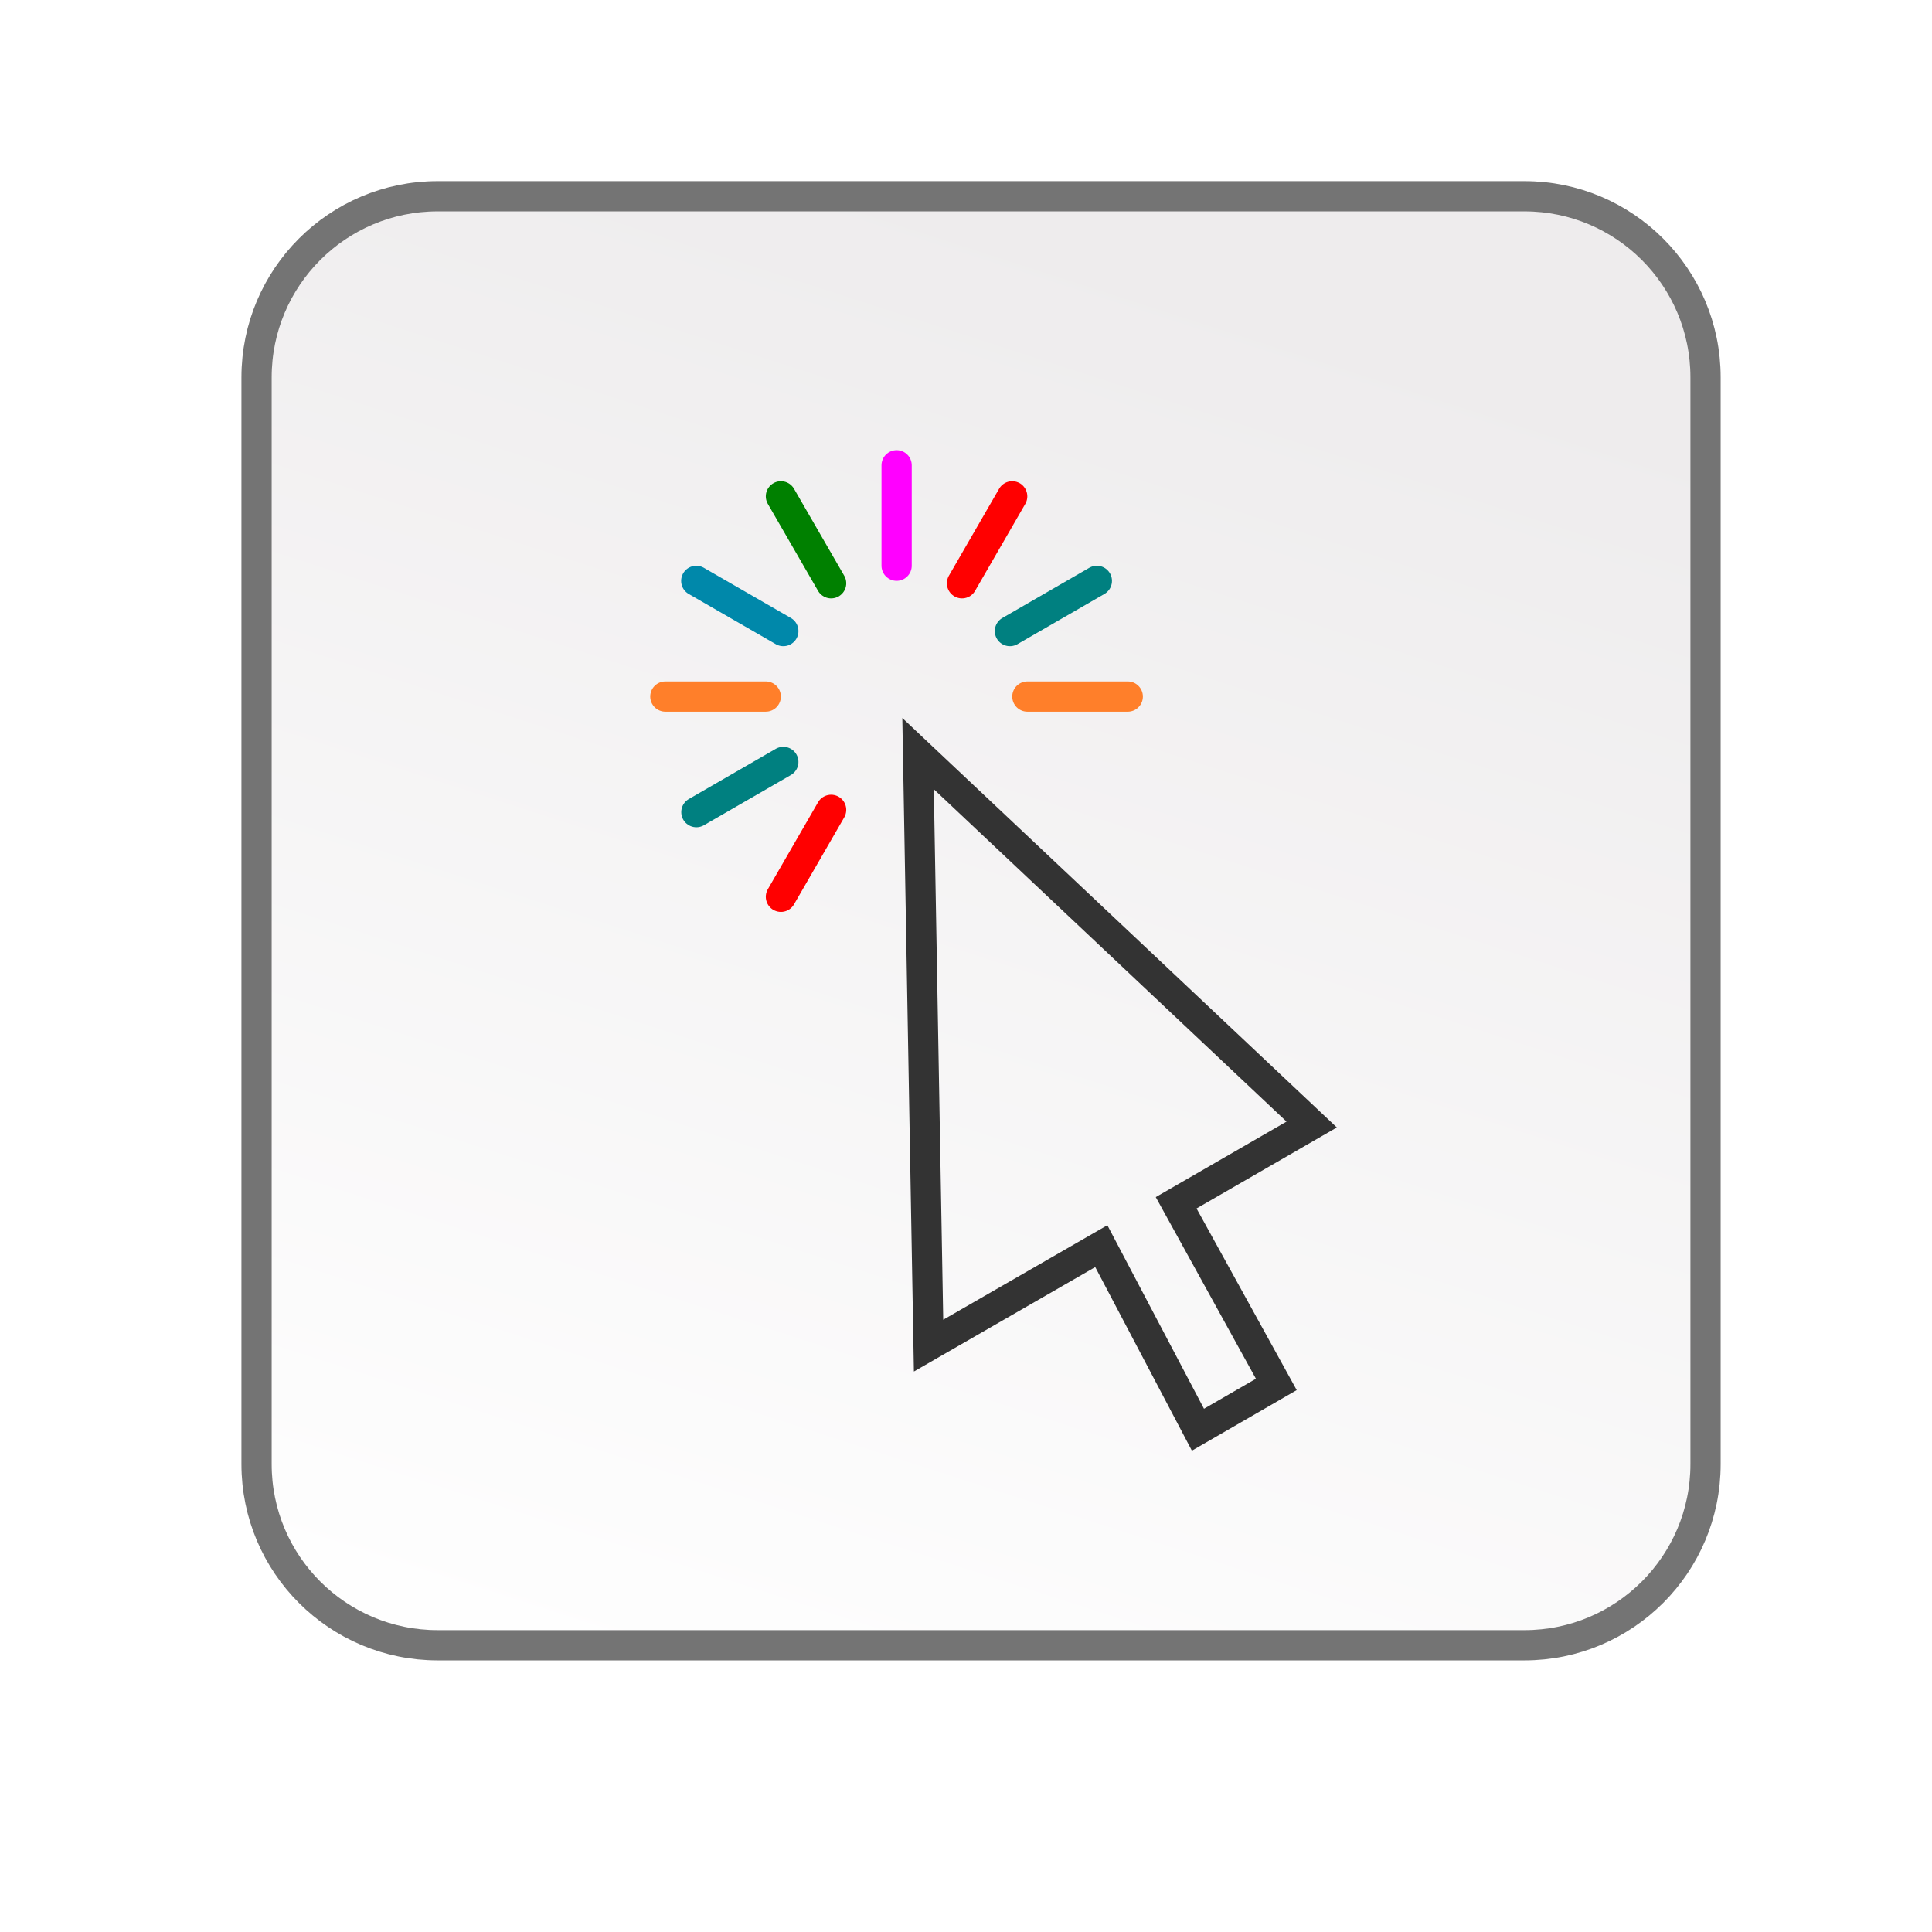
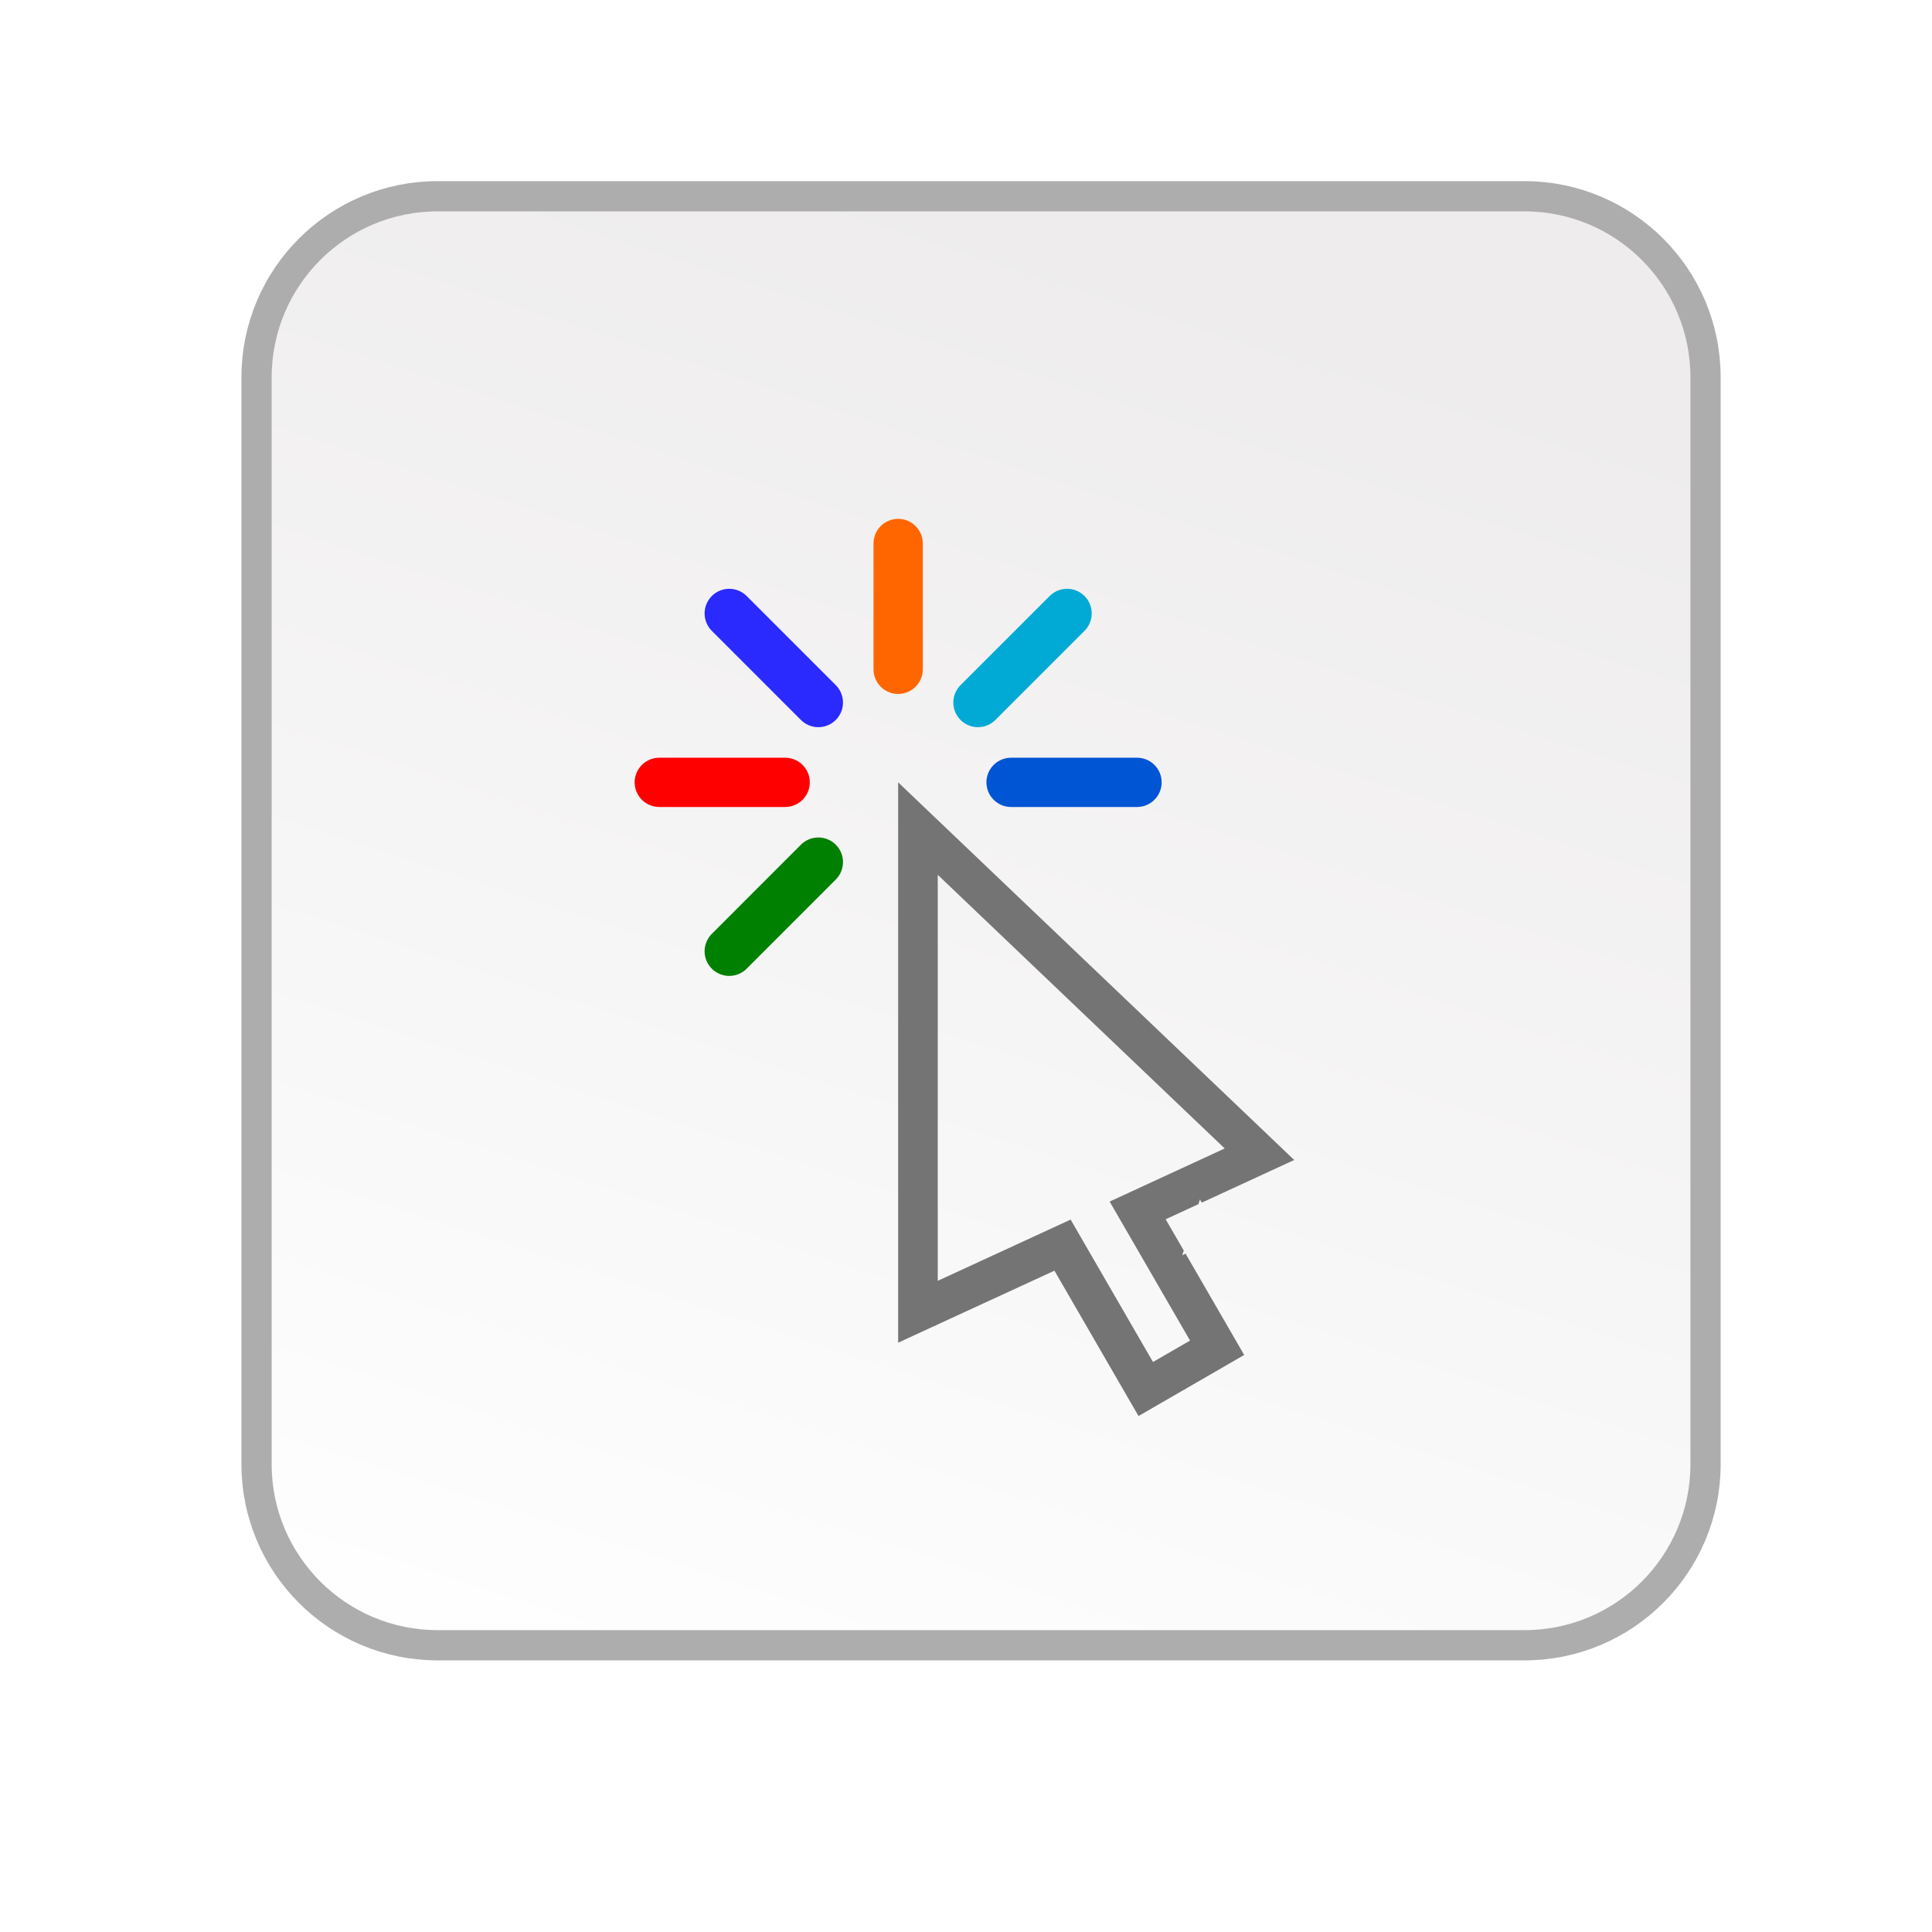
<svg xmlns="http://www.w3.org/2000/svg" xmlns:xlink="http://www.w3.org/1999/xlink" width="128" height="128" viewBox="0 0 33.867 33.867" version="1.1" id="svg2634">
  <defs id="defs2628">
    <linearGradient id="linearGradient15413">
      <stop id="stop15409" offset="0" style="stop-color:#ffffff;stop-opacity:1" />
      <stop id="stop15411" offset="1" style="stop-color:#ecf6ff;stop-opacity:1" />
    </linearGradient>
    <linearGradient gradientTransform="matrix(0.2645833,0,0,0.2645833,83.1508,137.5565)" xlink:href="#linearGradient6044" id="linearGradient6056" x1="82" y1="30" x2="-68.742" y2="262.239" gradientUnits="userSpaceOnUse" />
    <linearGradient id="linearGradient6044">
      <stop style="stop-color:#ffffff;stop-opacity:1" offset="0" id="stop6040" />
      <stop style="stop-color:#c9e4ff;stop-opacity:1" offset="1" id="stop6042" />
    </linearGradient>
    <linearGradient xlink:href="#linearGradient6044" id="linearGradient918" gradientUnits="userSpaceOnUse" gradientTransform="matrix(0.2750733,0,0,0.2750733,109.6321,133.8365)" x1="82" y1="30" x2="-68.742" y2="262.239" />
    <linearGradient xlink:href="#linearGradient15413" id="linearGradient15407" x1="95.028" y1="84.356" x2="71.876" y2="113.655" gradientUnits="userSpaceOnUse" />
-     <linearGradient xlink:href="#linearGradient1808-2" id="linearGradient4237" gradientUnits="userSpaceOnUse" x1="123.291" y1="141.457" x2="140.7" y2="141.457" />
-     <linearGradient id="linearGradient1808-2">
-       <stop id="stop1804-5" offset="0" style="stop-color:#ffffff;stop-opacity:1" />
-       <stop id="stop1806-4" offset="1" style="stop-color:#ccccff;stop-opacity:0.51" />
-     </linearGradient>
    <linearGradient id="linearGradient9376">
      <stop id="stop9372" offset="0" style="stop-color:#fefefe;stop-opacity:0.98" />
      <stop id="stop9374" offset="1" style="stop-color:#eeeced;stop-opacity:0.98" />
    </linearGradient>
    <linearGradient gradientTransform="matrix(0.1322917,0,0,0.1322917,73.84,-35.47306)" xlink:href="#linearGradient9376" id="linearGradient2526" x1="11.623" y1="81.586" x2="41.79" y2="-11.598" gradientUnits="userSpaceOnUse" />
+     <linearGradient id="linearGradient6423">
+       <stop id="stop6419" offset="0" style="stop-color:#007e00;stop-opacity:0.247" />
+       <stop id="stop6421" offset="1" style="stop-color:#ff7f00;stop-opacity:0;" />
+     </linearGradient>
+     <linearGradient y2="-116.55" x2="58.361" y1="-32.55" x1="230.547" gradientUnits="userSpaceOnUse" id="linearGradient6669" xlink:href="#linearGradient6423" gradientTransform="matrix(0.2645833,0,0,0.2645833,74.69611,2.710477)" />
+     <linearGradient y2="-116.55" x2="58.361" y1="-32.55" x1="230.547" gradientTransform="matrix(0.2645833,0,0,0.2645833,75.13184,2.347538)" gradientUnits="userSpaceOnUse" id="linearGradient4264" xlink:href="#linearGradient6423" />
+     <linearGradient y2="-116.55" x2="58.361" y1="-32.55" x1="230.547" gradientTransform="matrix(0.2645833,0,0,0.2645833,80.2297,-49.96084)" gradientUnits="userSpaceOnUse" id="linearGradient4279" xlink:href="#linearGradient6044" />
+     <linearGradient gradientUnits="userSpaceOnUse" y2="8.633" x2="-89.445" y1="37.18" x1="-219.516" id="linearGradient1042" xlink:href="#linearGradient1040" gradientTransform="matrix(0,-0.7235958,-0.7235958,0,135.6203,17.42686)" />
+     <linearGradient id="linearGradient1040">
+       <stop id="stop1036" offset="0" style="stop-color:#ffdd9c;stop-opacity:1" />
+       <stop id="stop1038" offset="1" style="stop-color:#ffff9c;stop-opacity:1" />
+     </linearGradient>
+     <linearGradient gradientTransform="matrix(0.6641745,0,0,0.6641745,16.70847,2.20906)" gradientUnits="userSpaceOnUse" y2="-53.727" x2="89.258" y1="-46.876" x1="86.244" id="linearGradient972" xlink:href="#linearGradient1040" />
+     <radialGradient gradientTransform="matrix(0.5715326,0,0,0.5715326,25.78242,-2.628257)" gradientUnits="userSpaceOnUse" r="6.346" fy="-48.847" fx="91.077" cy="-48.847" cx="91.077" id="radialGradient36302-7" xlink:href="#linearGradient15413" />
+     <linearGradient id="linearGradient8385-3">
+       <stop offset="0" style="stop-color:#000000;stop-opacity:1" id="stop8387-0" />
+       <stop offset="1" style="stop-color:#ffffff;stop-opacity:1" id="stop8389-4" />
+     </linearGradient>
+     <linearGradient gradientTransform="matrix(0.99884,0,0,0.998699,689.0077,-388.8438)" gradientUnits="userSpaceOnUse" xlink:href="#linearGradient8385-3" id="linearGradient3002-4-0" y2="413.045" x2="-666.116" y1="525.908" x1="-553.27" />
+     <linearGradient id="linearGradient1462">
+       <stop offset="0" style="stop-color:#000000;stop-opacity:1" id="stop1458" />
+       <stop offset="1" style="stop-color:#000000;stop-opacity:1" id="stop1460" />
+     </linearGradient>
+     <radialGradient xlink:href="#linearGradient15413" id="radialGradient36302-7-6" cx="91.077" cy="-48.847" fx="91.077" fy="-48.847" r="6.346" gradientUnits="userSpaceOnUse" gradientTransform="matrix(0.5715326,0,0,0.5715326,25.78242,-2.628257)" />
+     <linearGradient x1="-553.27" y1="525.908" x2="-666.116" y2="413.045" id="linearGradient3002-4-0-0" xlink:href="#linearGradient1462" gradientUnits="userSpaceOnUse" gradientTransform="matrix(0.99884,0,0,0.998699,689.0077,-388.8438)" />
+     <radialGradient xlink:href="#linearGradient15413" id="radialGradient36302-7-7" cx="91.077" cy="-48.847" fx="91.077" fy="-48.847" r="6.346" gradientUnits="userSpaceOnUse" gradientTransform="matrix(0.5715326,0,0,0.5715326,25.78242,-2.628257)" />
+     <radialGradient gradientTransform="matrix(0.5539086,0,0,0.5539086,27.38757,-3.489144)" xlink:href="#linearGradient15413" id="radialGradient36302" cx="91.077" cy="-48.847" fx="91.077" fy="-48.847" r="6.346" gradientUnits="userSpaceOnUse" />
+     <radialGradient xlink:href="#linearGradient15413" id="radialGradient36302-7-3" cx="91.077" cy="-48.847" fx="91.077" fy="-48.847" r="6.346" gradientUnits="userSpaceOnUse" gradientTransform="matrix(0.5715326,0,0,0.5715326,25.78242,-2.628257)" />
+     <radialGradient xlink:href="#linearGradient15413" id="radialGradient1055-4" gradientUnits="userSpaceOnUse" gradientTransform="matrix(0.5715326,0,0,0.5715326,30.11848,-1.746015)" cx="91.077" cy="-48.847" fx="91.077" fy="-48.847" r="6.346" />
+     <radialGradient xlink:href="#linearGradient15413" id="radialGradient36302-7-4" cx="91.077" cy="-48.847" fx="91.077" fy="-48.847" r="6.346" gradientUnits="userSpaceOnUse" gradientTransform="matrix(0.5715326,0,0,0.5715326,25.78242,-2.628257)" />
+     <radialGradient gradientTransform="matrix(0.5715326,0,0,0.5715326,25.78242,-2.628257)" gradientUnits="userSpaceOnUse" r="6.346" fy="-48.847" fx="91.077" cy="-48.847" cx="91.077" id="radialGradient36302-7-6-6" xlink:href="#linearGradient15413" />
+     <radialGradient gradientTransform="matrix(0.5715326,0,0,0.5715326,25.78242,-2.628257)" gradientUnits="userSpaceOnUse" r="6.346" fy="-48.847" fx="91.077" cy="-48.847" cx="91.077" id="radialGradient36302-7-7-6" xlink:href="#linearGradient15413" />
+     <radialGradient gradientUnits="userSpaceOnUse" r="6.346" fy="-48.847" fx="91.077" cy="-48.847" cx="91.077" id="radialGradient36302-2" xlink:href="#linearGradient15413" gradientTransform="matrix(0.5539086,0,0,0.5539086,27.38757,-3.489144)" />
+     <radialGradient xlink:href="#linearGradient15413" id="radialGradient36302-7-9" cx="91.077" cy="-48.847" fx="91.077" fy="-48.847" r="6.346" gradientUnits="userSpaceOnUse" gradientTransform="matrix(0.5715326,0,0,0.5715326,25.78242,-2.628257)" />
+     <radialGradient xlink:href="#linearGradient15413" id="radialGradient36302-7-30" cx="91.077" cy="-48.847" fx="91.077" fy="-48.847" r="6.346" gradientUnits="userSpaceOnUse" gradientTransform="matrix(0.5715326,0,0,0.5715326,25.78242,-2.628257)" />
+     <radialGradient gradientTransform="matrix(0.5715326,0,0,0.5715326,25.78242,-2.628257)" gradientUnits="userSpaceOnUse" r="6.346" fy="-48.847" fx="91.077" cy="-48.847" cx="91.077" id="radialGradient36302-7-6-2" xlink:href="#linearGradient15413" />
+     <radialGradient gradientTransform="matrix(0.5715326,0,0,0.5715326,25.78242,-2.628257)" gradientUnits="userSpaceOnUse" r="6.346" fy="-48.847" fx="91.077" cy="-48.847" cx="91.077" id="radialGradient36302-7-7-67" xlink:href="#linearGradient15413" />
+     <radialGradient gradientUnits="userSpaceOnUse" r="6.346" fy="-48.847" fx="91.077" cy="-48.847" cx="91.077" id="radialGradient36302-6" xlink:href="#linearGradient15413" gradientTransform="matrix(0.5539086,0,0,0.5539086,27.38757,-3.489144)" />
+     <radialGradient xlink:href="#linearGradient15413" id="radialGradient36302-7-0" cx="91.077" cy="-48.847" fx="91.077" fy="-48.847" r="6.346" gradientUnits="userSpaceOnUse" gradientTransform="matrix(0.5715326,0,0,0.5715326,25.78242,-2.628257)" />
+     <radialGradient gradientTransform="matrix(0.5715326,0,0,0.5715326,25.78242,-2.628257)" gradientUnits="userSpaceOnUse" r="6.346" fy="-48.847" fx="91.077" cy="-48.847" cx="91.077" id="radialGradient36302-7-6-28" xlink:href="#linearGradient15413" />
+     <radialGradient gradientTransform="matrix(0.5715326,0,0,0.5715326,25.78242,-2.628257)" gradientUnits="userSpaceOnUse" r="6.346" fy="-48.847" fx="91.077" cy="-48.847" cx="91.077" id="radialGradient36302-7-7-8" xlink:href="#linearGradient15413" />
+     <radialGradient gradientUnits="userSpaceOnUse" r="6.346" fy="-48.847" fx="91.077" cy="-48.847" cx="91.077" id="radialGradient36302-28" xlink:href="#linearGradient15413" gradientTransform="matrix(0.5539086,0,0,0.5539086,27.38757,-3.489144)" />
+     <radialGradient gradientTransform="matrix(0.5715326,0,0,0.5715326,25.78242,-2.628257)" gradientUnits="userSpaceOnUse" r="6.346" fy="-48.847" fx="91.077" cy="-48.847" cx="91.077" id="radialGradient36302-7-3-0" xlink:href="#linearGradient15413" />
+     <radialGradient r="6.346" fy="-48.847" fx="91.077" cy="-48.847" cx="91.077" gradientTransform="matrix(0.5715326,0,0,0.5715326,30.11848,-1.746015)" gradientUnits="userSpaceOnUse" id="radialGradient1055-4-9" xlink:href="#linearGradient15413" />
+     <radialGradient gradientTransform="matrix(0.5715326,0,0,0.5715326,25.78242,-2.628257)" gradientUnits="userSpaceOnUse" r="6.346" fy="-48.847" fx="91.077" cy="-48.847" cx="91.077" id="radialGradient36302-7-4-7" xlink:href="#linearGradient15413" />
+     <radialGradient xlink:href="#linearGradient15413" id="radialGradient36302-7-6-6-9" cx="91.077" cy="-48.847" fx="91.077" fy="-48.847" r="6.346" gradientUnits="userSpaceOnUse" gradientTransform="matrix(0.5715326,0,0,0.5715326,25.78242,-2.628257)" />
+     <radialGradient xlink:href="#linearGradient15413" id="radialGradient36302-7-7-6-0" cx="91.077" cy="-48.847" fx="91.077" fy="-48.847" r="6.346" gradientUnits="userSpaceOnUse" gradientTransform="matrix(0.5715326,0,0,0.5715326,25.78242,-2.628257)" />
+     <radialGradient gradientTransform="matrix(0.5539086,0,0,0.5539086,27.38757,-3.489144)" xlink:href="#linearGradient15413" id="radialGradient36302-2-2" cx="91.077" cy="-48.847" fx="91.077" fy="-48.847" r="6.346" gradientUnits="userSpaceOnUse" />
+     <radialGradient gradientUnits="userSpaceOnUse" gradientTransform="matrix(1,0,0,0.9998904,0,0.00262704)" r="21.135" fy="23.962" fx="23.751" cy="23.962" cx="23.751" id="radialGradient2646" xlink:href="#linearGradient15413" />
+     <radialGradient xlink:href="#linearGradient15413" id="radialGradient36302-7-99" cx="91.077" cy="-48.847" fx="91.077" fy="-48.847" r="6.346" gradientUnits="userSpaceOnUse" gradientTransform="matrix(0.5715326,0,0,0.5715326,25.78242,-2.628257)" />
+     <radialGradient gradientTransform="matrix(0.5715326,0,0,0.5715326,25.78242,-2.628257)" gradientUnits="userSpaceOnUse" r="6.346" fy="-48.847" fx="91.077" cy="-48.847" cx="91.077" id="radialGradient36302-7-6-3" xlink:href="#linearGradient15413" />
+     <radialGradient gradientTransform="matrix(0.5715326,0,0,0.5715326,25.78242,-2.628257)" gradientUnits="userSpaceOnUse" r="6.346" fy="-48.847" fx="91.077" cy="-48.847" cx="91.077" id="radialGradient36302-7-7-1" xlink:href="#linearGradient15413" />
+     <radialGradient gradientUnits="userSpaceOnUse" r="6.346" fy="-48.847" fx="91.077" cy="-48.847" cx="91.077" id="radialGradient36302-5" xlink:href="#linearGradient15413" gradientTransform="matrix(0.5539086,0,0,0.5539086,27.38757,-3.489144)" />
+     <radialGradient gradientTransform="matrix(0.5715326,0,0,0.5715326,25.78242,-2.628257)" gradientUnits="userSpaceOnUse" r="6.346" fy="-48.847" fx="91.077" cy="-48.847" cx="91.077" id="radialGradient36302-7-3-6" xlink:href="#linearGradient15413" />
+     <radialGradient r="6.346" fy="-48.847" fx="91.077" cy="-48.847" cx="91.077" gradientTransform="matrix(0.5715326,0,0,0.5715326,30.11848,-1.746015)" gradientUnits="userSpaceOnUse" id="radialGradient1055-4-2" xlink:href="#linearGradient15413" />
+     <radialGradient gradientTransform="matrix(0.5715326,0,0,0.5715326,25.78242,-2.628257)" gradientUnits="userSpaceOnUse" r="6.346" fy="-48.847" fx="91.077" cy="-48.847" cx="91.077" id="radialGradient36302-7-4-9" xlink:href="#linearGradient15413" />
+     <radialGradient xlink:href="#linearGradient15413" id="radialGradient36302-7-6-6-0" cx="91.077" cy="-48.847" fx="91.077" fy="-48.847" r="6.346" gradientUnits="userSpaceOnUse" gradientTransform="matrix(0.5715326,0,0,0.5715326,25.78242,-2.628257)" />
+     <radialGradient xlink:href="#linearGradient15413" id="radialGradient36302-7-7-6-7" cx="91.077" cy="-48.847" fx="91.077" fy="-48.847" r="6.346" gradientUnits="userSpaceOnUse" gradientTransform="matrix(0.5715326,0,0,0.5715326,25.78242,-2.628257)" />
+     <radialGradient gradientTransform="matrix(0.5539086,0,0,0.5539086,27.38757,-3.489144)" xlink:href="#linearGradient15413" id="radialGradient36302-2-6" cx="91.077" cy="-48.847" fx="91.077" fy="-48.847" r="6.346" gradientUnits="userSpaceOnUse" />
+     <radialGradient gradientTransform="matrix(0.5715326,0,0,0.5715326,25.78242,-2.628257)" gradientUnits="userSpaceOnUse" r="6.346" fy="-48.847" fx="91.077" cy="-48.847" cx="91.077" id="radialGradient36302-7-9-3" xlink:href="#linearGradient15413" />
+     <radialGradient gradientTransform="matrix(0.5715326,0,0,0.5715326,25.78242,-2.628257)" gradientUnits="userSpaceOnUse" r="6.346" fy="-48.847" fx="91.077" cy="-48.847" cx="91.077" id="radialGradient36302-7-1" xlink:href="#linearGradient15413" />
+     <linearGradient xlink:href="#linearGradient1373" id="linearGradient1403" gradientUnits="userSpaceOnUse" gradientTransform="matrix(0.02378999,-0.00245374,0.00245374,0.02378999,47.71954,-31.21626)" x1="1142.588" y1="62.713" x2="1280.895" y2="200.874" />
+     <linearGradient id="linearGradient1373">
+       <stop style="stop-color:#343434;stop-opacity:1" offset="0" id="stop1369" />
+       <stop style="stop-color:#4d4d4d;stop-opacity:1" offset="1" id="stop1371" />
+     </linearGradient>
+     <linearGradient xlink:href="#linearGradient4663-8-4" id="linearGradient1405" gradientUnits="userSpaceOnUse" x1="1327.594" y1="230.862" x2="1324.91" y2="89.862" gradientTransform="matrix(2.6597682e-4,0.02391472,0.02391472,-2.6597682e-4,73.58915,-60.38333)" />
+     <linearGradient id="linearGradient4663-8-4">
+       <stop id="stop4665-6-3" style="stop-color:#5596ea;stop-opacity:1" offset="0" />
+       <stop id="stop4667-8-0" style="stop-color:#5596ea;stop-opacity:0" offset="1" />
+     </linearGradient>
+     <radialGradient gradientTransform="matrix(0.5598317,0,0,0.5598317,26.77498,-3.126685)" gradientUnits="userSpaceOnUse" r="6.346" fy="-48.847" fx="91.077" cy="-48.847" cx="91.077" id="radialGradient36302-7-0-9" xlink:href="#linearGradient15413" />
+     <linearGradient gradientTransform="translate(-1.844004,40.782)" y2="36.383" x2="147.781" y1="53.733" x1="147.87" gradientUnits="userSpaceOnUse" id="linearGradient3135" xlink:href="#linearGradient2931" />
+     <linearGradient id="linearGradient2931">
+       <stop id="stop2927" offset="0" style="stop-color:#ffce00;stop-opacity:1" />
+       <stop id="stop2929" offset="1" style="stop-color:#ffff00;stop-opacity:0.927" />
+     </linearGradient>
+     <linearGradient xlink:href="#linearGradient5370" id="linearGradient3281" gradientUnits="userSpaceOnUse" x1="14.46" y1="12.28" x2="34.53" y2="39.68" gradientTransform="matrix(0.8585,-0.3556,0.3557,0.8588,23.28,38.3)" />
+     <linearGradient id="linearGradient5370">
+       <stop style="stop-color:#c2c2d0;stop-opacity:1" offset="0" id="stop5360" />
+       <stop id="stop5362" offset="0.25" style="stop-color:#f1f1ff;stop-opacity:1" />
+       <stop id="stop5364" offset="0.5" style="stop-color:#dddde7;stop-opacity:1" />
+       <stop style="stop-color:#a5a5bb;stop-opacity:1" offset="0.75" id="stop5366" />
+       <stop style="stop-color:#c2c2d0;stop-opacity:1" offset="1" id="stop5368" />
+     </linearGradient>
+     <linearGradient xlink:href="#linearGradient5370" id="linearGradient1975" x1="3.438" y1="25.889" x2="15.498" y2="11.122" gradientUnits="userSpaceOnUse" />
+     <linearGradient xlink:href="#linearGradient5370" id="linearGradient1991" x1="17.921" y1="14.495" x2="29.514" y2="5.669" gradientUnits="userSpaceOnUse" />
  </defs>
  <g id="layer1" transform="translate(-82.55,-136.1333)">
    <g id="g849">
      <g id="g4250" transform="matrix(2,0,0,2,-56.03907,215.1337)">
        <g id="g4626" transform="translate(-0.077831)" style="stroke-width:0.3;stroke-miterlimit:4;stroke-dasharray:none">
-           <rect ry="1.587" y="-37.78" x="71.621" height="12.7" width="12.7" id="rect1533" style="fill:url(#linearGradient2526);fill-opacity:1;stroke:#747474;stroke-width:0.265;stroke-miterlimit:4;stroke-dasharray:none;stroke-opacity:1" rx="1.587" />
-           <path style="fill:none;stroke:#ff00ff;stroke-width:0.265;stroke-linecap:round;stroke-linejoin:miter;stroke-miterlimit:4;stroke-dasharray:none;stroke-opacity:1" d="m 77.231,-34.542 v -0.88" id="path1253" />
-           <path id="path1255" d="m 77.804,-34.388 0.44,-0.762" style="fill:#ff0000;stroke:#ff0000;stroke-width:0.265;stroke-linecap:round;stroke-linejoin:miter;stroke-miterlimit:4;stroke-dasharray:none;stroke-opacity:1" />
-           <path id="path1257" d="m 76.217,-31.64 0.44,-0.762" style="fill:none;stroke:#ff0000;stroke-width:0.265;stroke-linecap:round;stroke-linejoin:miter;stroke-miterlimit:4;stroke-dasharray:none;stroke-opacity:1" />
-           <path id="path1259" d="m 76.657,-34.388 -0.44,-0.762" style="fill:none;stroke:#008000;stroke-width:0.265;stroke-linecap:round;stroke-linejoin:miter;stroke-miterlimit:4;stroke-dasharray:none;stroke-opacity:1" />
-           <path style="fill:#0088aa;fill-opacity:1;stroke:#0088aa;stroke-width:0.265;stroke-linecap:round;stroke-linejoin:miter;stroke-miterlimit:4;stroke-dasharray:none;stroke-opacity:1" d="M 76.238,-33.969 75.475,-34.409" id="path1267" />
-           <path id="path1271" d="M 76.084,-33.395 H 75.204" style="fill:#0088aa;fill-opacity:1;stroke:#ff7f2a;stroke-width:0.265;stroke-linecap:round;stroke-linejoin:miter;stroke-miterlimit:4;stroke-dasharray:none;stroke-opacity:1" />
-           <path id="path1273" d="m 79.257,-33.395 -0.88,-10e-7" style="fill:#0088aa;fill-opacity:1;stroke:#ff7f2a;stroke-width:0.265;stroke-linecap:round;stroke-linejoin:miter;stroke-miterlimit:4;stroke-dasharray:none;stroke-opacity:1" />
-           <path style="fill:none;stroke:#333333;stroke-width:0.265;stroke-linecap:butt;stroke-linejoin:miter;stroke-miterlimit:4;stroke-dasharray:none;stroke-opacity:1" d="m 77.511,-27.706 -0.092,-5.189 3.45,3.251 -1.188,0.686 0.878,1.592 -0.687,0.397 -0.847,-1.609 z" id="path1287" />
-           <path style="fill:#0088aa;fill-opacity:1;stroke:#008080;stroke-width:0.265;stroke-linecap:round;stroke-linejoin:miter;stroke-miterlimit:4;stroke-dasharray:none;stroke-opacity:1" d="m 76.238,-32.822 -0.762,0.44" id="path1289" />
-           <path style="fill:#0088aa;fill-opacity:1;stroke:#008080;stroke-width:0.265;stroke-linecap:round;stroke-linejoin:miter;stroke-miterlimit:4;stroke-dasharray:none;stroke-opacity:1" d="m 78.986,-34.409 -0.762,0.44" id="path1291" />
+           <rect ry="1.587" y="-37.78" x="71.621" height="12.7" width="12.7" id="rect1533" style="fill:url(#linearGradient2526);fill-opacity:1;stroke:#aeadad;stroke-width:0.265;stroke-miterlimit:4;stroke-dasharray:none;stroke-opacity:1" rx="1.587" />
+           <g transform="matrix(-0.1322593,-0.00292404,0.00292404,-0.1322593,85.10593,29.00453)" id="g1586" style="fill:#999999;fill-opacity:0.98;stroke:#999999;stroke-opacity:0.98">
+             <g id="g2412" transform="translate(79.25023,-30.70515)">
+               <g id="g2395">
+                 <g id="g17" transform="matrix(-0.185851,0.00410886,-0.00410886,-0.185851,-14.5787,502.9452)" style="fill:#a4c639;stroke:none">
+                   <g transform="matrix(10.00808,-1.4883419e-7,1.4883419e-7,10.00808,-1680.772,-1460.999)" id="g936">
+                     <g id="g6962" transform="matrix(1.449495,0,0,1.449495,24.07436,-71.59613)">
+                       <g transform="matrix(0.7801268,0,0,0.7801268,91.66359,151.2138)" id="g962" style="fill:#96a5af;fill-opacity:1">
+                         <g id="g2107" transform="translate(1.512495,1.68055)">
+                           <g id="kdenlive-select-tool" style="fill:#747474;fill-opacity:1;fill-rule:evenodd;stroke:none;stroke-width:0;stroke-miterlimit:4;stroke-dasharray:none;stroke-opacity:1" transform="matrix(1.247283,0,0,1.247283,-2.977528,-4.49818)">
+                             <g id="tool-pointer" transform="translate(6,4)" style="fill:#747474;fill-opacity:1;fill-rule:nonzero;stroke:none;stroke-width:0;stroke-miterlimit:4;stroke-dasharray:none;stroke-opacity:1">
+                               <path d="M 1.99,2.335 V 12.586 L 5.345,11.04 7.424,14.635 8.36,14.095 6.33,10.585 9.235,9.244 Z m 6.666,8.277 -0.046,-0.08 -0.038,0.118 -0.828,0.382 0.457,0.789 -0.038,0.118 0.084,-0.039 1.48,2.558 L 7.059,16 4.936,12.33 0.99,14.148 V 0 l 10,9.535 z" id="Shape" style="fill:#747474;fill-opacity:1;stroke:none;stroke-width:0;stroke-miterlimit:4;stroke-dasharray:none;stroke-opacity:1" />
+                             </g>
+                           </g>
+                           <g transform="matrix(1.247283,0,0,1.247283,-4.657435,-5.119051)" style="fill:#96a5af;fill-opacity:1;stroke:#82919b;stroke-width:1.244;stroke-miterlimit:4;stroke-dasharray:none;stroke-opacity:1" id="g924">
+                             <path style="fill:#96a5af;fill-opacity:1;stroke:#ff6600;stroke-width:1.244;stroke-linecap:round;stroke-linejoin:bevel;stroke-miterlimit:4;stroke-dasharray:none;stroke-opacity:1" d="M 8.337,-1.533 V 1.644" id="path946" />
+                             <path style="fill:#96a5af;fill-opacity:1;stroke:#ff0000;stroke-width:1.244;stroke-linecap:round;stroke-linejoin:bevel;stroke-miterlimit:4;stroke-dasharray:none;stroke-opacity:1" d="M 5.484,4.498 H 2.306" id="path944" />
+                             <path style="fill:#96a5af;fill-opacity:1;stroke:#0055d4;stroke-width:1.244;stroke-linecap:round;stroke-linejoin:bevel;stroke-miterlimit:4;stroke-dasharray:none;stroke-opacity:1" d="m 14.368,4.498 -3.18,-10e-8" id="path940" />
+                             <path style="fill:#008000;fill-opacity:1;stroke:#008000;stroke-width:1.244;stroke-linecap:round;stroke-linejoin:bevel;stroke-miterlimit:4;stroke-dasharray:none;stroke-opacity:1" d="M 6.322,6.512 4.072,8.763" id="path938" />
+                             <path style="fill:#96a5af;fill-opacity:1;stroke:#00aad4;stroke-width:1.244;stroke-linecap:round;stroke-linejoin:bevel;stroke-miterlimit:4;stroke-dasharray:none;stroke-opacity:1" d="M 12.602,0.233 10.352,2.483" id="path934" />
+                             <path style="fill:#ffb380;fill-opacity:1;stroke:#2a2aff;stroke-width:1.244;stroke-linecap:round;stroke-linejoin:bevel;stroke-miterlimit:4;stroke-dasharray:none;stroke-opacity:1" d="M 4.072,0.233 6.322,2.483" id="path1086" />
+                           </g>
+                         </g>
+                       </g>
+                     </g>
+                   </g>
+                 </g>
+               </g>
+             </g>
+           </g>
        </g>
      </g>
    </g>
  </g>
+   <style id="style3" type="text/css">
+ 	.st0{fill:#979797;}
+ 	.st1{fill:#61A706;}
+ 	.st2{fill-rule:evenodd;clip-rule:evenodd;fill:#61A706;}
+ 	.st3{fill-rule:evenodd;clip-rule:evenodd;fill:#979797;}
+ </style>
</svg>
